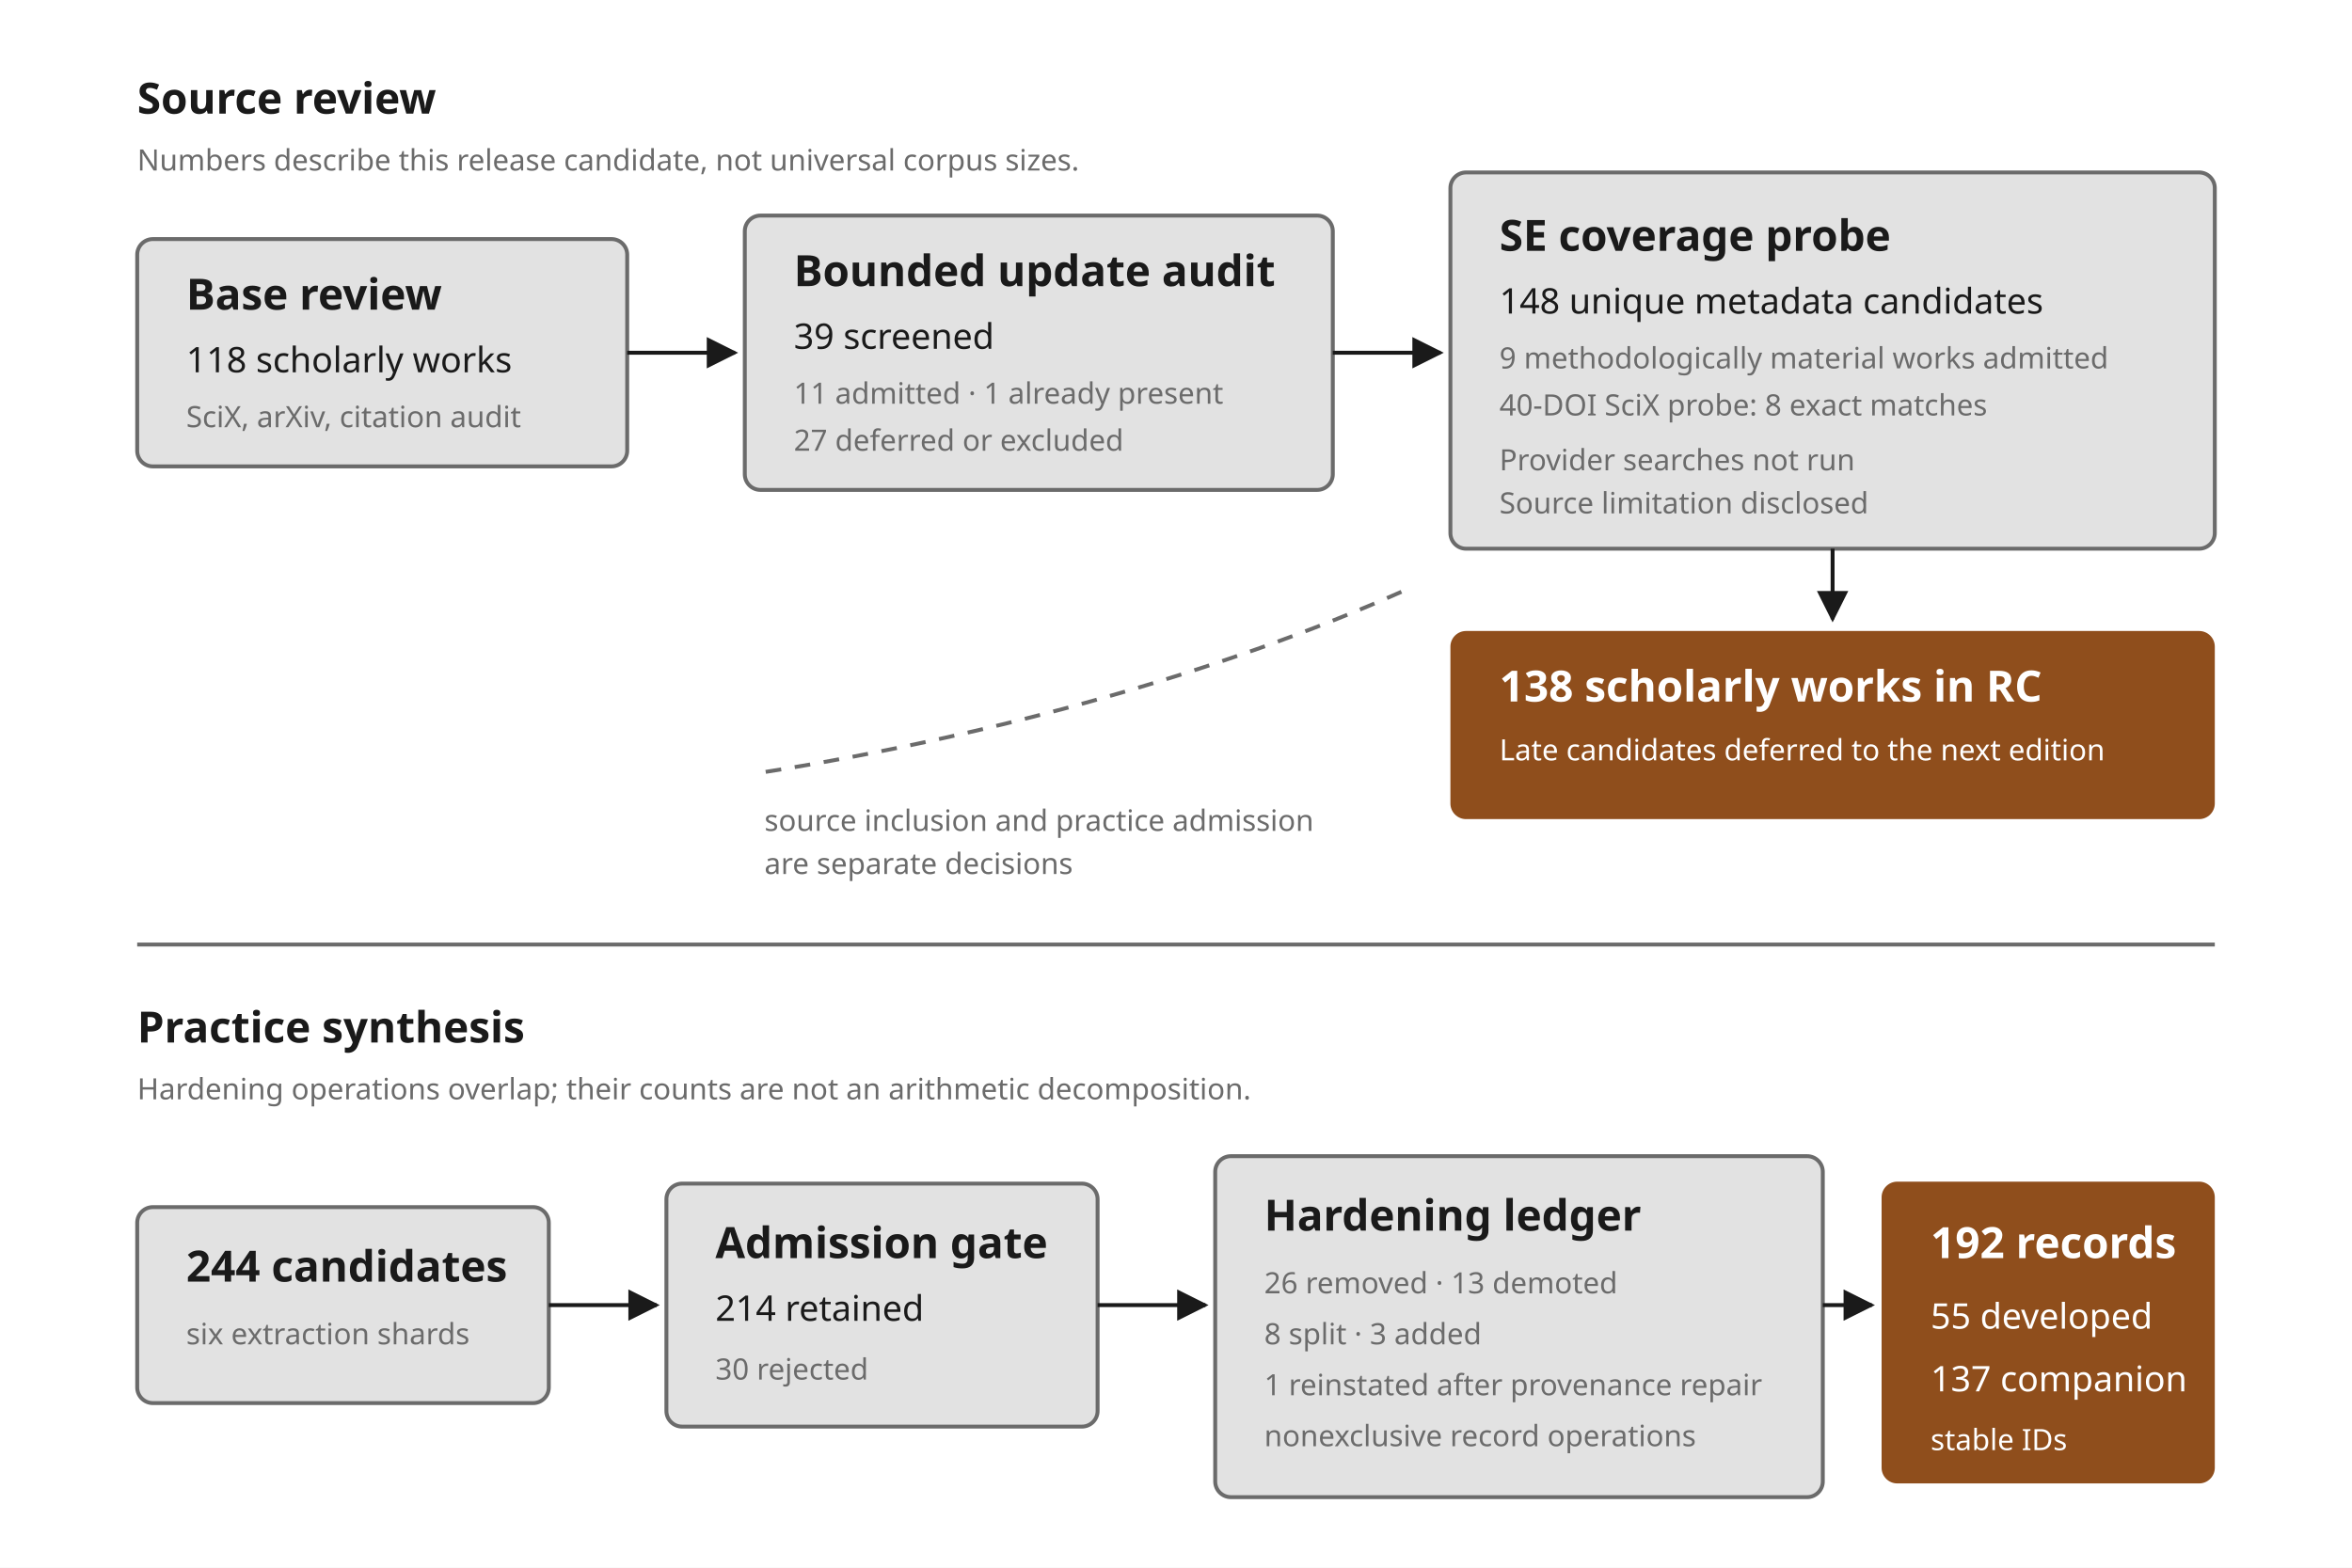
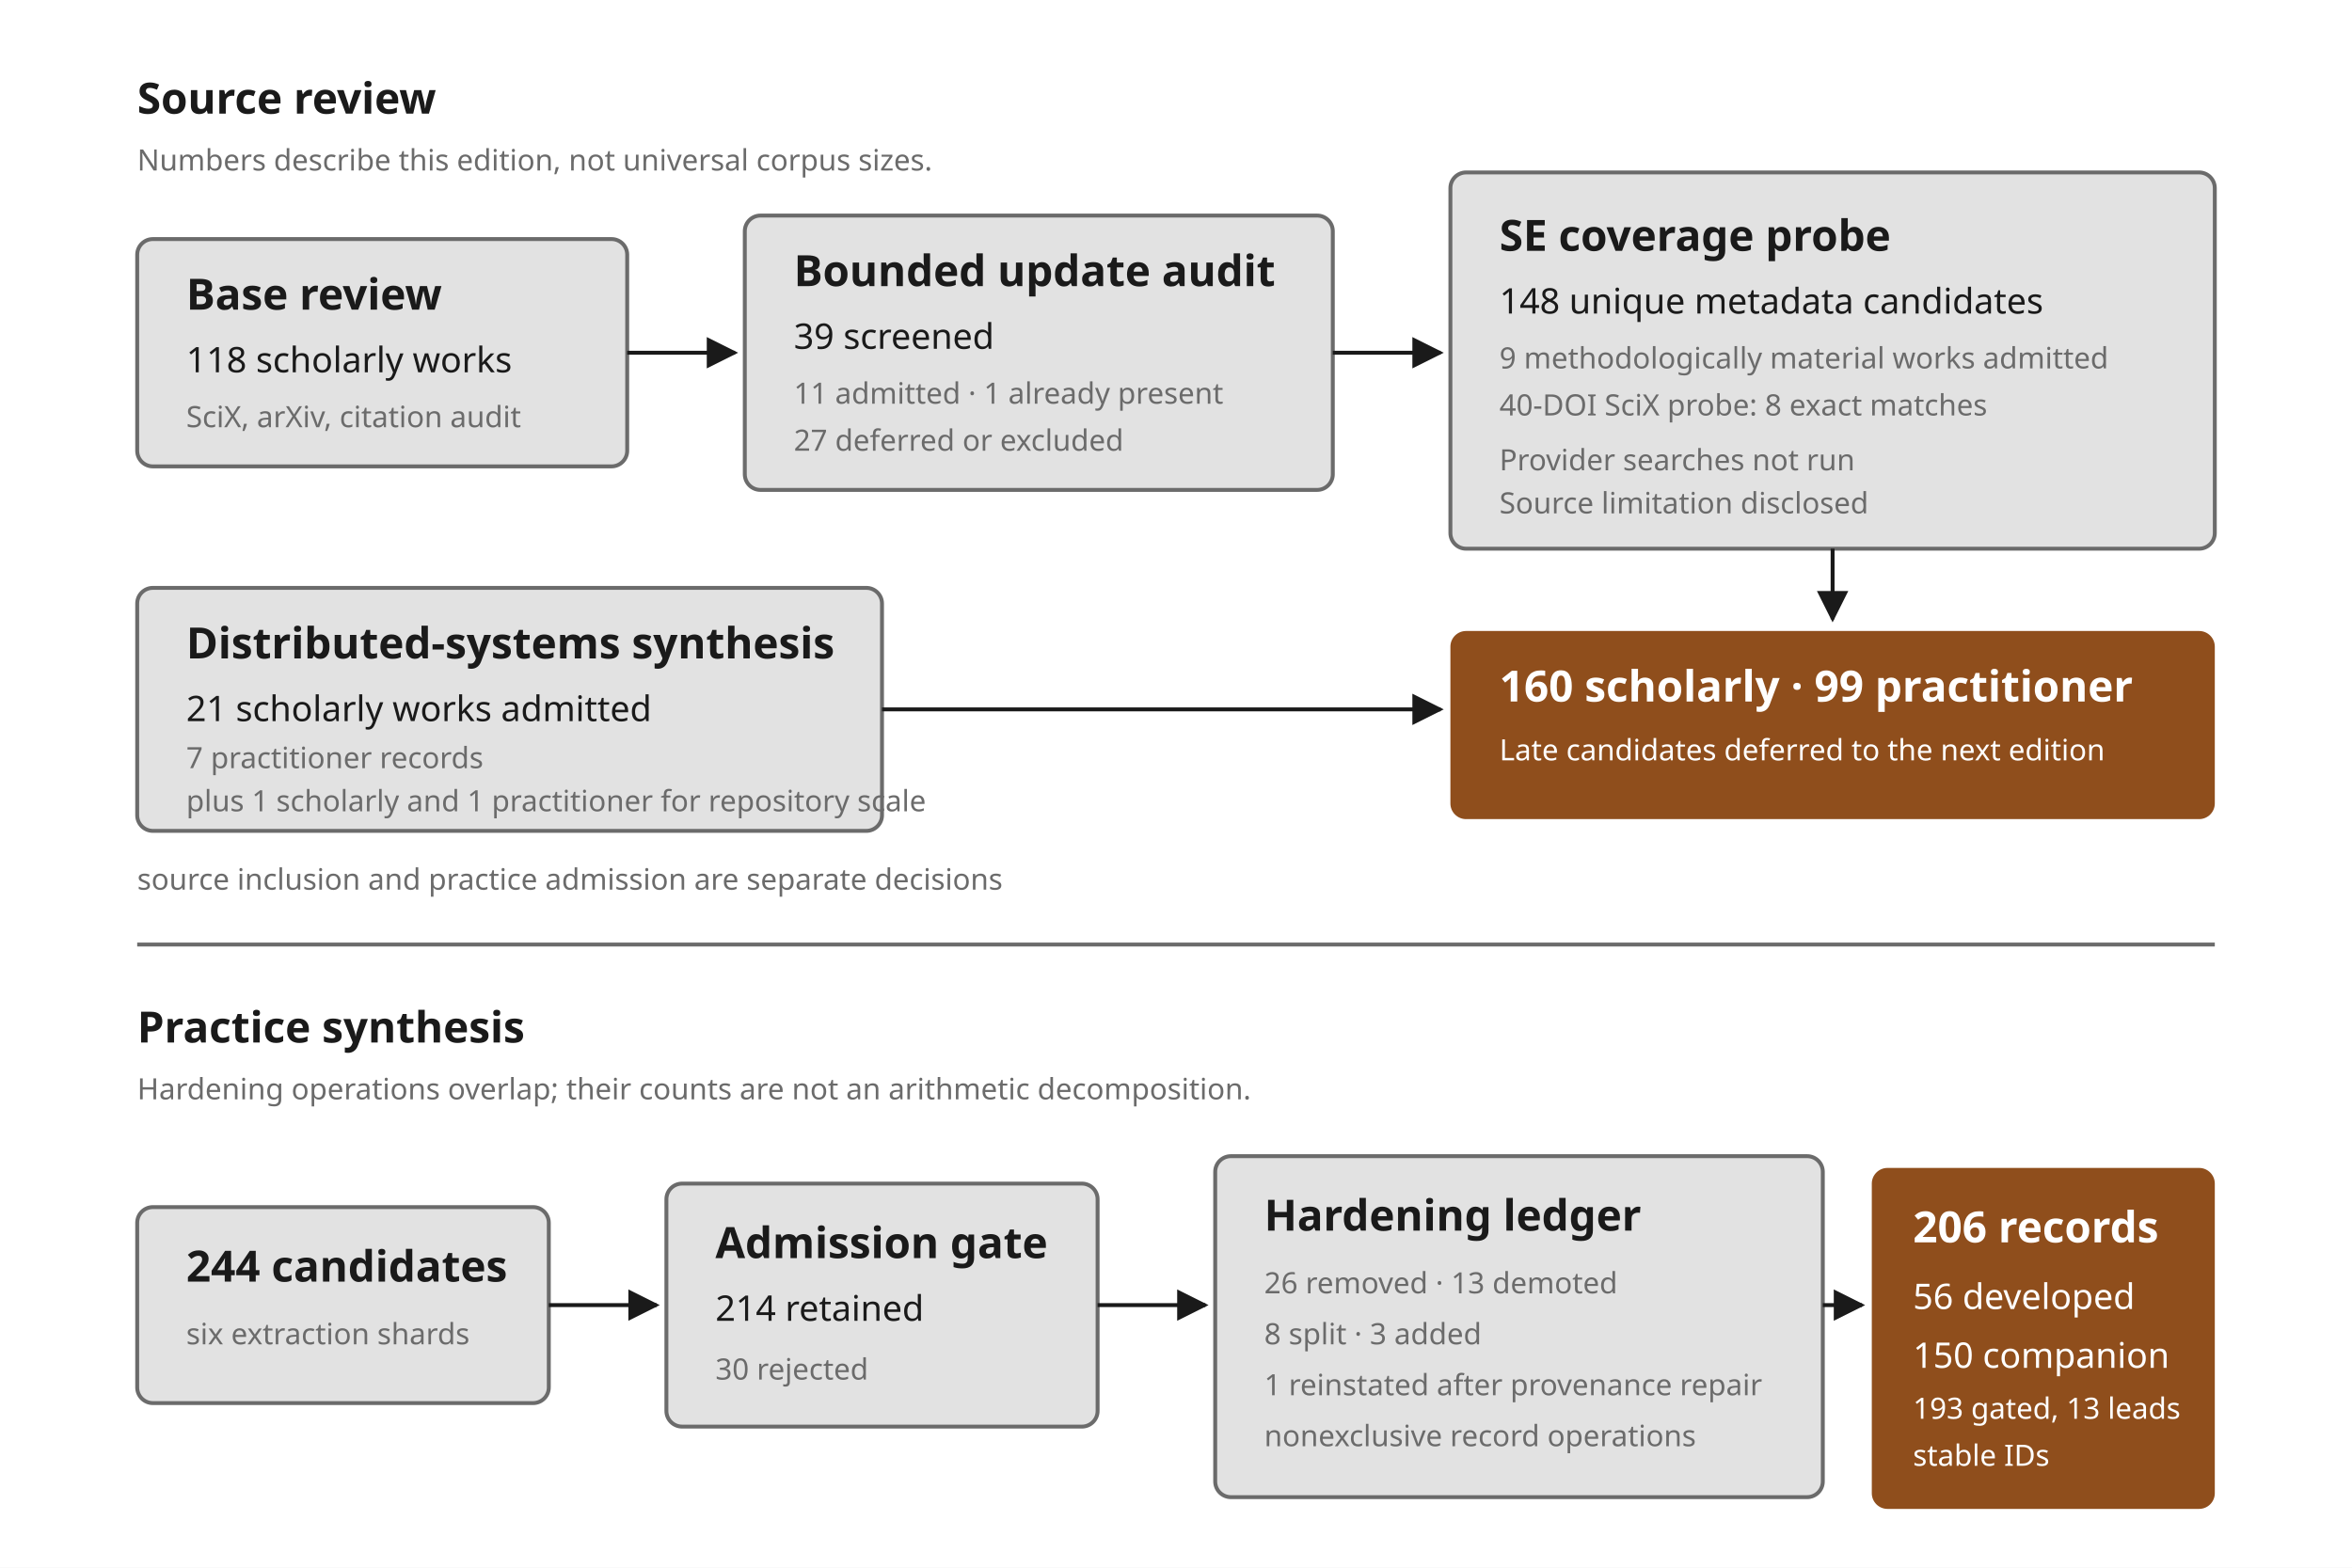
<svg xmlns="http://www.w3.org/2000/svg" viewBox="0 0 1200 800" width="1200" height="800" role="img" aria-labelledby="figtitle-review-flow" class="bookfig">
  <defs>
    <style>.bookfig .f-bg{fill:#ffffff}.bookfig .s-bg{stroke:#ffffff}.bookfig .f-ink{fill:#1a1a1a}.bookfig .s-ink{stroke:#1a1a1a}.bookfig .f-mid{fill:#6b6b6b}.bookfig .s-mid{stroke:#6b6b6b}.bookfig .f-faint{fill:#b8b8b8}.bookfig .s-faint{stroke:#b8b8b8}.bookfig .f-wash{fill:#e2e2e2}.bookfig .s-wash{stroke:#e2e2e2}.bookfig .f-accent{fill:#8f4e1c}.bookfig .s-accent{stroke:#8f4e1c}.bookfig .f-onacc{fill:#ffffff}.bookfig .s-onacc{stroke:#ffffff}@media (prefers-color-scheme:dark){.bookfig .f-bg{fill:#232019}.bookfig .s-bg{stroke:#232019}.bookfig .f-ink{fill:#ede5d6}.bookfig .s-ink{stroke:#ede5d6}.bookfig .f-mid{fill:#9a8f7c}.bookfig .s-mid{stroke:#9a8f7c}.bookfig .f-faint{fill:#5c5346}.bookfig .s-faint{stroke:#5c5346}.bookfig .f-wash{fill:#3d382f}.bookfig .s-wash{stroke:#3d382f}.bookfig .f-accent{fill:#df9d5e}.bookfig .s-accent{stroke:#df9d5e}.bookfig .f-onacc{fill:#232019}.bookfig .s-onacc{stroke:#232019}}:where([data-theme="dark"]) .bookfig .f-bg{fill:#232019}:where([data-theme="dark"]) .bookfig .s-bg{stroke:#232019}:where([data-theme="dark"]) .bookfig .f-ink{fill:#ede5d6}:where([data-theme="dark"]) .bookfig .s-ink{stroke:#ede5d6}:where([data-theme="dark"]) .bookfig .f-mid{fill:#9a8f7c}:where([data-theme="dark"]) .bookfig .s-mid{stroke:#9a8f7c}:where([data-theme="dark"]) .bookfig .f-faint{fill:#5c5346}:where([data-theme="dark"]) .bookfig .s-faint{stroke:#5c5346}:where([data-theme="dark"]) .bookfig .f-wash{fill:#3d382f}:where([data-theme="dark"]) .bookfig .s-wash{stroke:#3d382f}:where([data-theme="dark"]) .bookfig .f-accent{fill:#df9d5e}:where([data-theme="dark"]) .bookfig .s-accent{stroke:#df9d5e}:where([data-theme="dark"]) .bookfig .f-onacc{fill:#232019}:where([data-theme="dark"]) .bookfig .s-onacc{stroke:#232019}:where([data-theme="light"]) .bookfig .f-bg{fill:#ffffff}:where([data-theme="light"]) .bookfig .s-bg{stroke:#ffffff}:where([data-theme="light"]) .bookfig .f-ink{fill:#1a1a1a}:where([data-theme="light"]) .bookfig .s-ink{stroke:#1a1a1a}:where([data-theme="light"]) .bookfig .f-mid{fill:#6b6b6b}:where([data-theme="light"]) .bookfig .s-mid{stroke:#6b6b6b}:where([data-theme="light"]) .bookfig .f-faint{fill:#b8b8b8}:where([data-theme="light"]) .bookfig .s-faint{stroke:#b8b8b8}:where([data-theme="light"]) .bookfig .f-wash{fill:#e2e2e2}:where([data-theme="light"]) .bookfig .s-wash{stroke:#e2e2e2}:where([data-theme="light"]) .bookfig .f-accent{fill:#8f4e1c}:where([data-theme="light"]) .bookfig .s-accent{stroke:#8f4e1c}:where([data-theme="light"]) .bookfig .f-onacc{fill:#ffffff}:where([data-theme="light"]) .bookfig .s-onacc{stroke:#ffffff}</style>
    <style>
      .label{font:600 22px system-ui,sans-serif}.body{font:18px system-ui,sans-serif}.small{font:15px system-ui,sans-serif}.white{fill:#fff}.line{fill:none;stroke-width:2}.dash{stroke-dasharray:8 7}
    </style>
    <marker id="arrow" viewBox="0 0 10 10" refX="9" refY="5" markerWidth="8" markerHeight="8" orient="auto-start-reverse">
      <path d="M 0 0 L 10 5 L 0 10 z" class="f-ink" />
    </marker>
  </defs>
  <rect width="1200" height="800" class="f-bg" />
  <text x="70" y="58" class="label f-ink">Source review</text>
-   <text x="70" y="87" class="small f-mid">Numbers describe this release candidate, not universal corpus sizes.</text>
+   <text x="70" y="87" class="small f-mid">Numbers describe this edition, not universal corpus sizes.</text>
  <rect x="70" y="122" width="250" height="116" rx="8" class="f-wash s-mid line" />
  <text x="95" y="158" class="label f-ink">Base review</text>
  <text x="95" y="190" class="body f-ink">118 scholarly works</text>
  <text x="95" y="218" class="small f-mid">SciX, arXiv, citation audit</text>
  <path d="M320 180 H375" class="s-ink line" marker-end="url(#arrow)" />
  <rect x="380" y="110" width="300" height="140" rx="8" class="f-wash s-mid line" />
  <text x="405" y="146" class="label f-ink">Bounded update audit</text>
  <text x="405" y="178" class="body f-ink">39 screened</text>
  <text x="405" y="206" class="small f-mid">11 admitted · 1 already present</text>
  <text x="405" y="230" class="small f-mid">27 deferred or excluded</text>
  <path d="M680 180 H735" class="s-ink line" marker-end="url(#arrow)" />
  <rect x="740" y="88" width="390" height="192" rx="8" class="f-wash s-mid line" />
  <text x="765" y="128" class="label f-ink">SE coverage probe</text>
  <text x="765" y="160" class="body f-ink">148 unique metadata candidates</text>
  <text x="765" y="188" class="small f-mid">9 methodologically material works admitted</text>
  <text x="765" y="212" class="small f-mid">40-DOI SciX probe: 8 exact matches</text>
  <text x="765" y="240" class="small f-mid">Provider searches not run</text>
  <text x="765" y="262" class="small f-mid">Source limitation disclosed</text>
+   <rect x="70" y="300" width="380" height="124" rx="8" class="f-wash s-mid line" />
+   <text x="95" y="336" class="label f-ink">Distributed-systems synthesis</text>
+   <text x="95" y="368" class="body f-ink">21 scholarly works admitted</text>
+   <text x="95" y="392" class="small f-mid">7 practitioner records</text>
+   <text x="95" y="414" class="small f-mid">plus 1 scholarly and 1 practitioner for repository scale</text>
  <path d="M935 280 V316" class="s-ink line" marker-end="url(#arrow)" />
+   <path d="M450 362 H735" class="s-ink line" marker-end="url(#arrow)" />
  <rect x="740" y="322" width="390" height="96" rx="8" class="f-accent" />
-   <text x="765" y="358" class="label white">138 scholarly works in RC</text>
+   <text x="765" y="358" class="label white">160 scholarly · 99 practitioner</text>
  <text x="765" y="388" class="small white">Late candidates deferred to the next edition</text>
-   <path d="M715 302 C625 342 510 375 390 394" class="s-mid line dash" />
-   <text x="390" y="424" class="small f-mid">source inclusion and practice admission</text>
-   <text x="390" y="446" class="small f-mid">are separate decisions</text>
+   <text x="70" y="454" class="small f-mid">source inclusion and practice admission are separate decisions</text>
  <line x1="70" y1="482" x2="1130" y2="482" class="s-mid line" />
  <text x="70" y="532" class="label f-ink">Practice synthesis</text>
  <text x="70" y="561" class="small f-mid">Hardening operations overlap; their counts are not an arithmetic decomposition.</text>
  <rect x="70" y="616" width="210" height="100" rx="8" class="f-wash s-mid line" />
  <text x="95" y="654" class="label f-ink">244 candidates</text>
  <text x="95" y="686" class="small f-mid">six extraction shards</text>
  <path d="M280 666 H335" class="s-ink line" marker-end="url(#arrow)" />
  <rect x="340" y="604" width="220" height="124" rx="8" class="f-wash s-mid line" />
  <text x="365" y="642" class="label f-ink">Admission gate</text>
  <text x="365" y="674" class="body f-ink">214 retained</text>
  <text x="365" y="704" class="small f-mid">30 rejected</text>
  <path d="M560 666 H615" class="s-ink line" marker-end="url(#arrow)" />
  <rect x="620" y="590" width="310" height="174" rx="8" class="f-wash s-mid line" />
  <text x="645" y="628" class="label f-ink">Hardening ledger</text>
  <text x="645" y="660" class="small f-mid">26 removed · 13 demoted</text>
  <text x="645" y="686" class="small f-mid">8 split · 3 added</text>
  <text x="645" y="712" class="small f-mid">1 reinstated after provenance repair</text>
  <text x="645" y="738" class="small f-mid">nonexclusive record operations</text>
-   <path d="M930 666 H955" class="s-ink line" marker-end="url(#arrow)" />
-   <rect x="960" y="603" width="170" height="154" rx="8" class="f-accent" />
-   <text x="985" y="642" class="label white">192 records</text>
-   <text x="985" y="678" class="body white">55 developed</text>
-   <text x="985" y="710" class="body white">137 companion</text>
-   <text x="985" y="740" class="small white">stable IDs</text>
+   <path d="M930 666 H950" class="s-ink line" marker-end="url(#arrow)" />
+   <rect x="955" y="596" width="175" height="174" rx="8" class="f-accent" />
+   <text x="976" y="634" class="label white">206 records</text>
+   <text x="976" y="668" class="body white">56 developed</text>
+   <text x="976" y="698" class="body white">150 companion</text>
+   <text x="976" y="724" class="small white">193 gated, 13 leads</text>
+   <text x="976" y="748" class="small white">stable IDs</text>
</svg>
